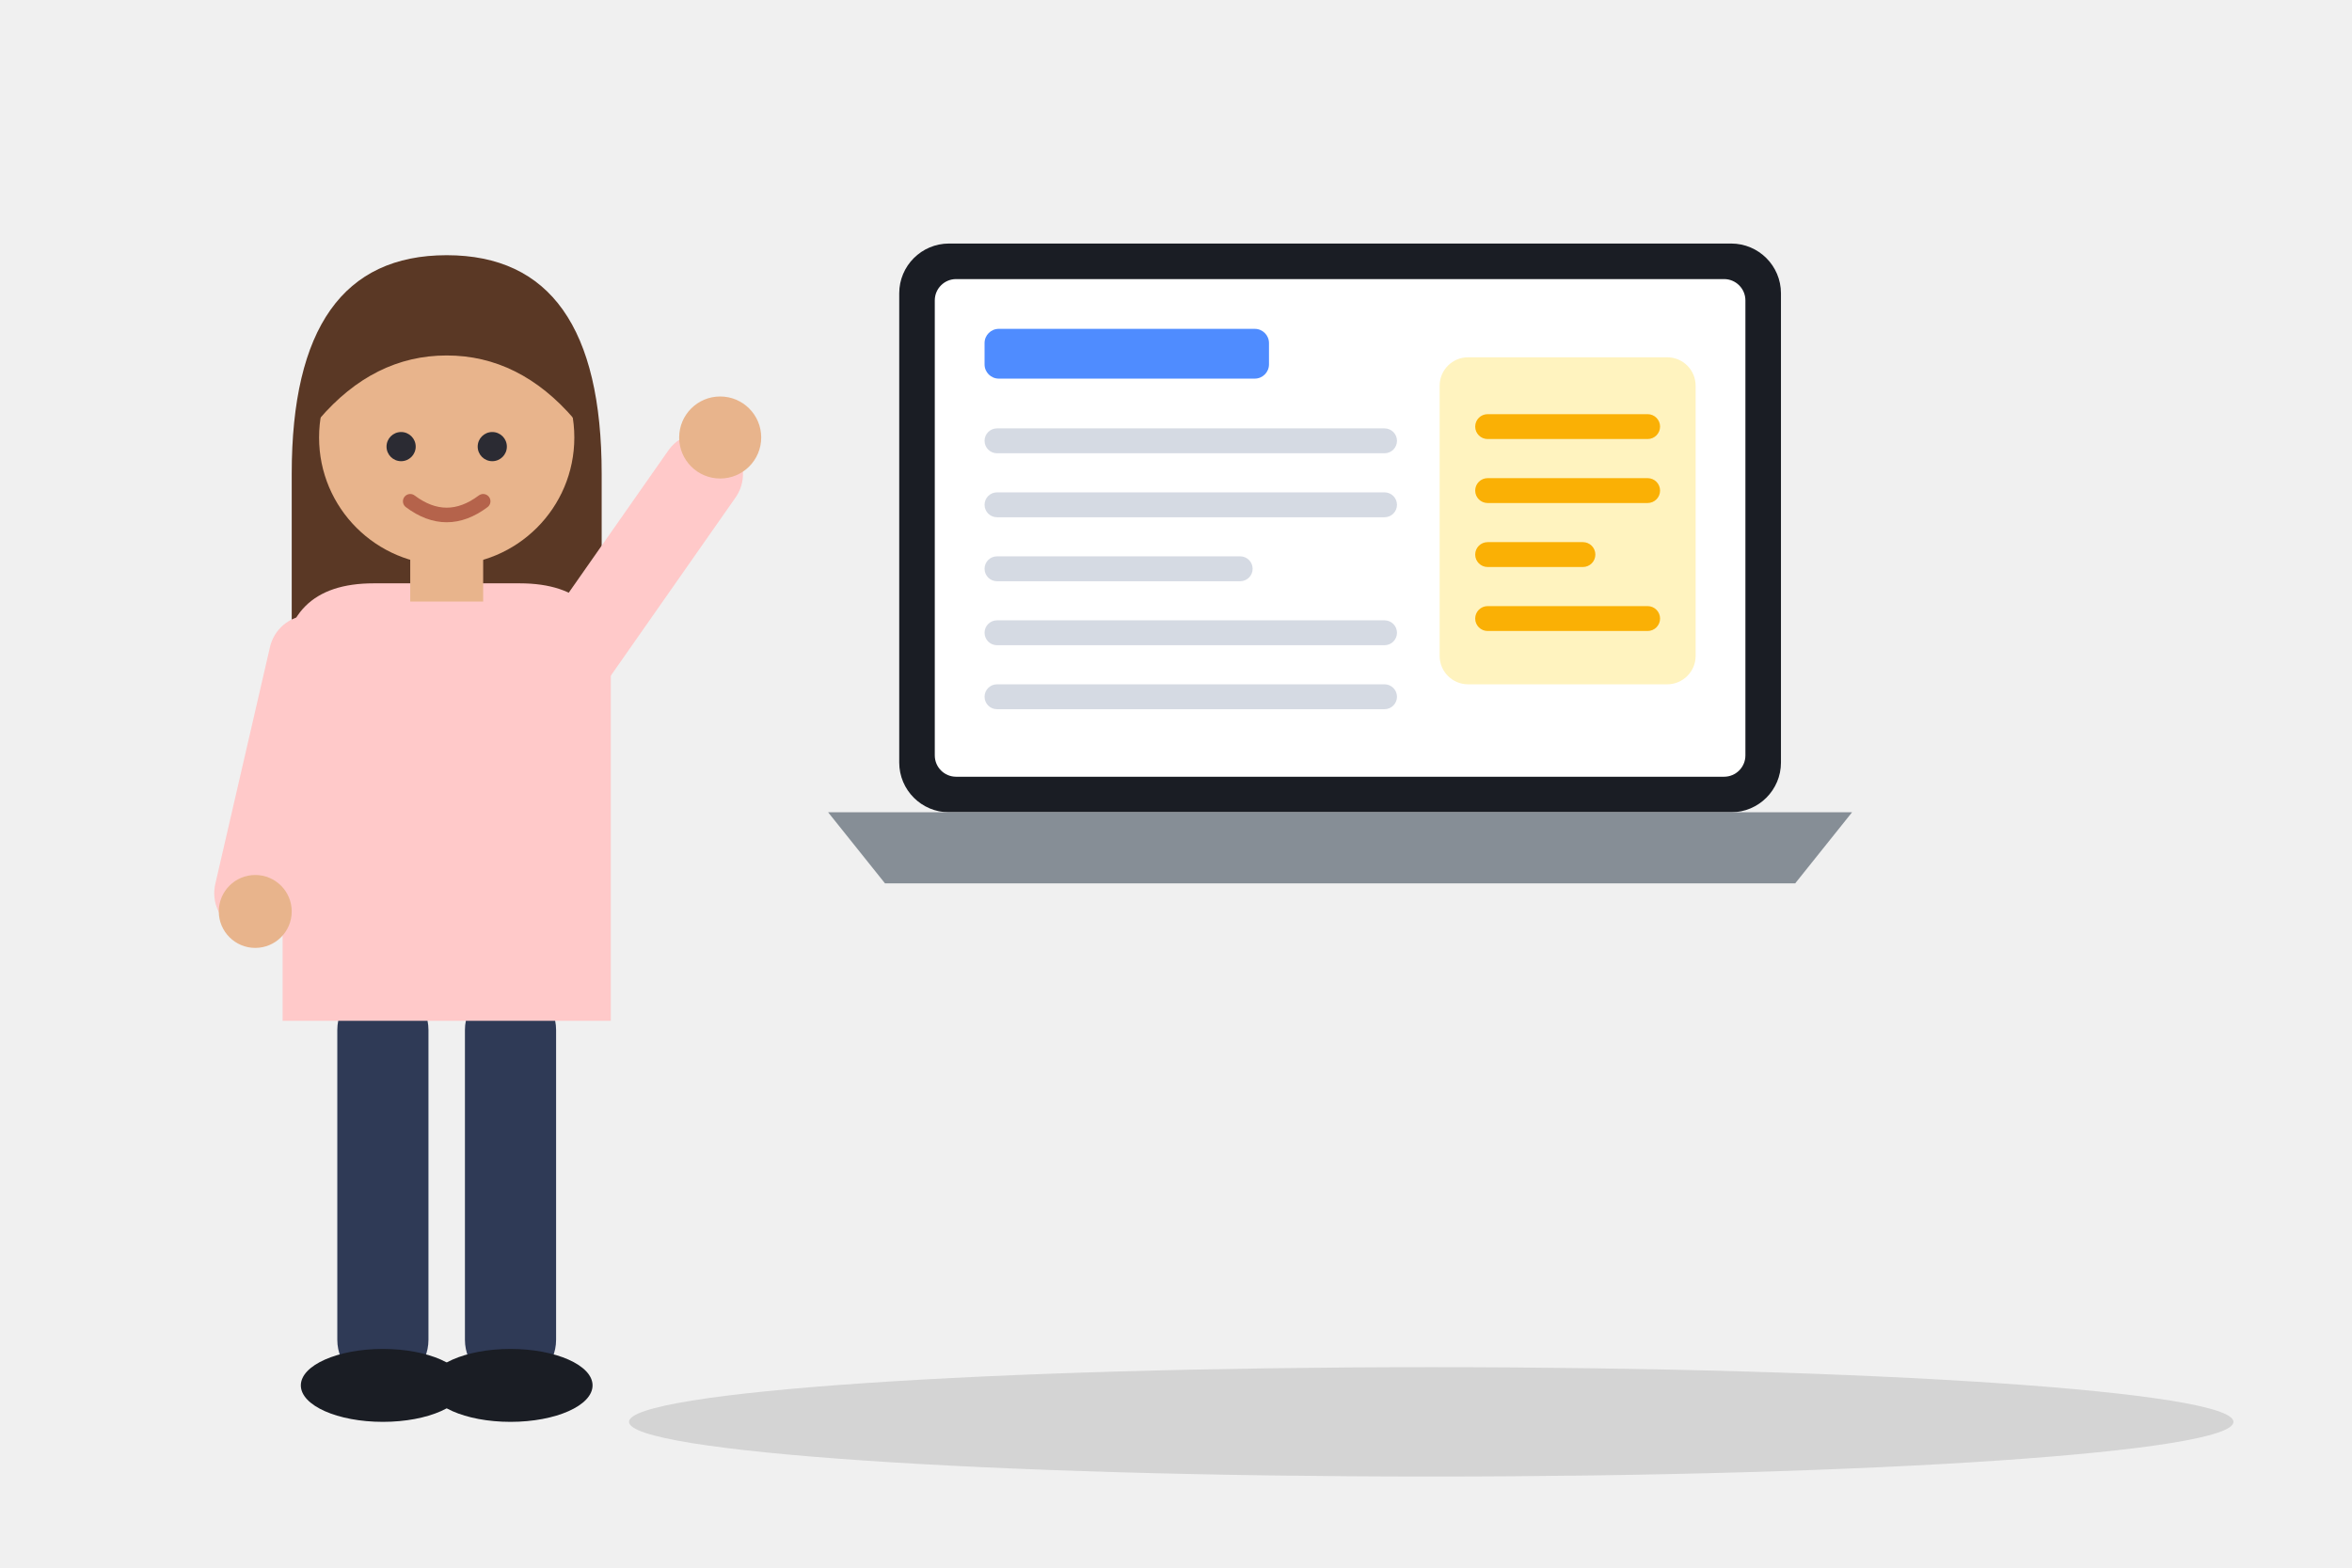
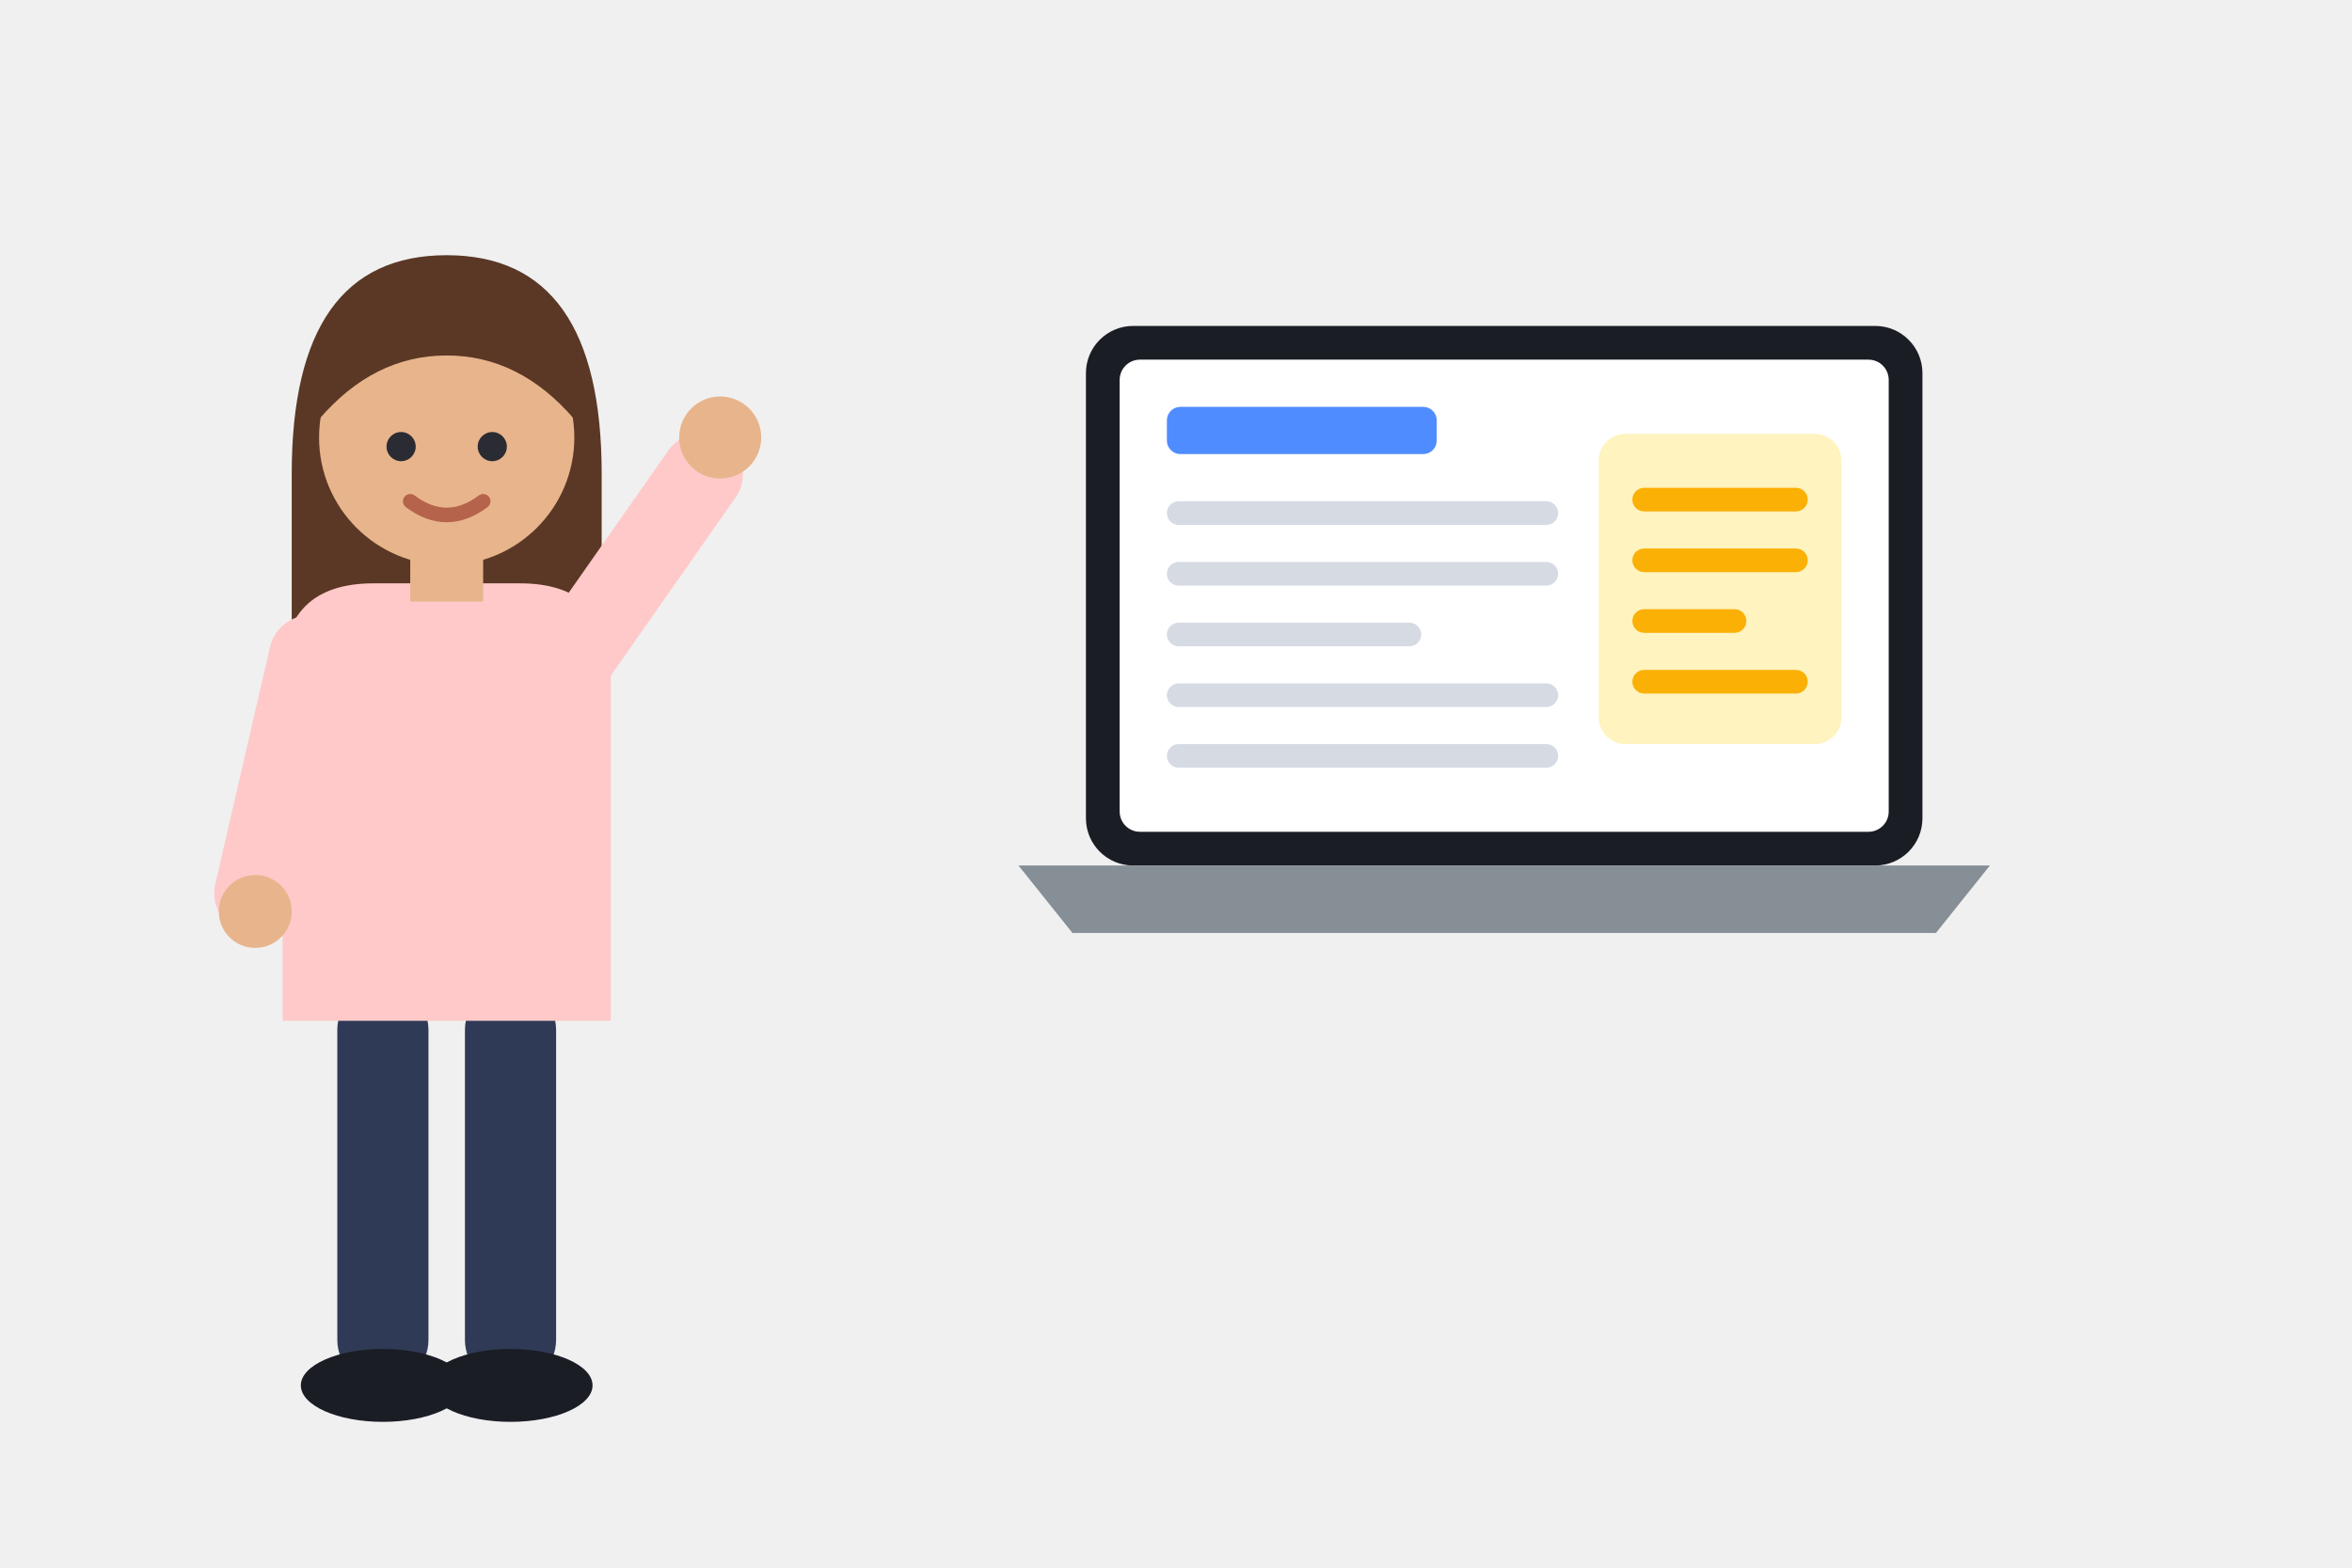
<svg xmlns="http://www.w3.org/2000/svg" viewBox="18 26 248 172" width="300" height="200">
-   <ellipse cx="170" cy="182" rx="88" ry="6" fill="#000" opacity=".12" />
-   <g transform="translate(82 34) scale(.78)">
+   <g transform="translate(104 44) scale(.74)">
    <rect x="38" y="24" width="124" height="80" rx="7" fill="#1A1D24" />
    <rect x="43" y="29" width="114" height="70" rx="3" fill="#fff" />
    <rect x="50" y="36" width="40" height="7" rx="2" fill="#4F8CFF" />
    <rect x="50" y="50" width="58" height="3.5" rx="1.75" fill="#D5DAE3" />
    <rect x="50" y="59" width="58" height="3.5" rx="1.75" fill="#D5DAE3" />
    <rect x="50" y="68" width="37.7" height="3.5" rx="1.75" fill="#D5DAE3" />
    <rect x="50" y="77" width="58" height="3.5" rx="1.75" fill="#D5DAE3" />
    <rect x="50" y="86" width="58" height="3.5" rx="1.75" fill="#D5DAE3" />
    <rect x="114" y="40" width="36" height="46" rx="4" fill="#FFF3BF" />
    <rect x="119" y="48" width="26" height="3.5" rx="1.75" fill="#FAB005" />
    <rect x="119" y="57" width="26" height="3.5" rx="1.75" fill="#FAB005" />
    <rect x="119" y="66" width="16.9" height="3.5" rx="1.75" fill="#FAB005" />
    <rect x="119" y="75" width="26" height="3.5" rx="1.75" fill="#FAB005" />
    <path d="M28 104h144l-8 10H36z" fill="#868E96" />
  </g>
  <path d="M45 78q0-24 17-24t17 24v20h-34z" fill="#5A3825" />
  <rect x="50" y="134" width="10" height="44" rx="5" fill="#2F3A56" />
  <rect x="64" y="134" width="10" height="44" rx="5" fill="#2F3A56" />
  <ellipse cx="55" cy="178" rx="9" ry="4" fill="#1A1D24" />
  <ellipse cx="69" cy="178" rx="9" ry="4" fill="#1A1D24" />
  <path d="M44 100q0-10 10-10h16q10 0 10 10v38h-36z" fill="#FFC9C9" />
  <rect x="58" y="84" width="8" height="8" fill="#E8B48C" />
  <circle cx="62" cy="74" r="14" fill="#E8B48C" />
  <path d="M48 72q0-16 14-16t14 16q-6-7-14-7t-14 7z" fill="#5A3825" />
  <circle cx="57" cy="75" r="1.6" fill="#2B2B33" />
  <circle cx="67" cy="75" r="1.6" fill="#2B2B33" />
  <path d="M58 81q4 3 8 0" fill="none" stroke="#B5634B" stroke-width="1.6" stroke-linecap="round" />
  <path d="M76 98l14-20" stroke="#FFC9C9" stroke-width="9" stroke-linecap="round" />
  <circle cx="92" cy="74" r="4.5" fill="#E8B48C" />
  <path d="M47 98l-6 26" stroke="#FFC9C9" stroke-width="9" stroke-linecap="round" />
  <circle cx="41" cy="126" r="4" fill="#E8B48C" />
</svg>
